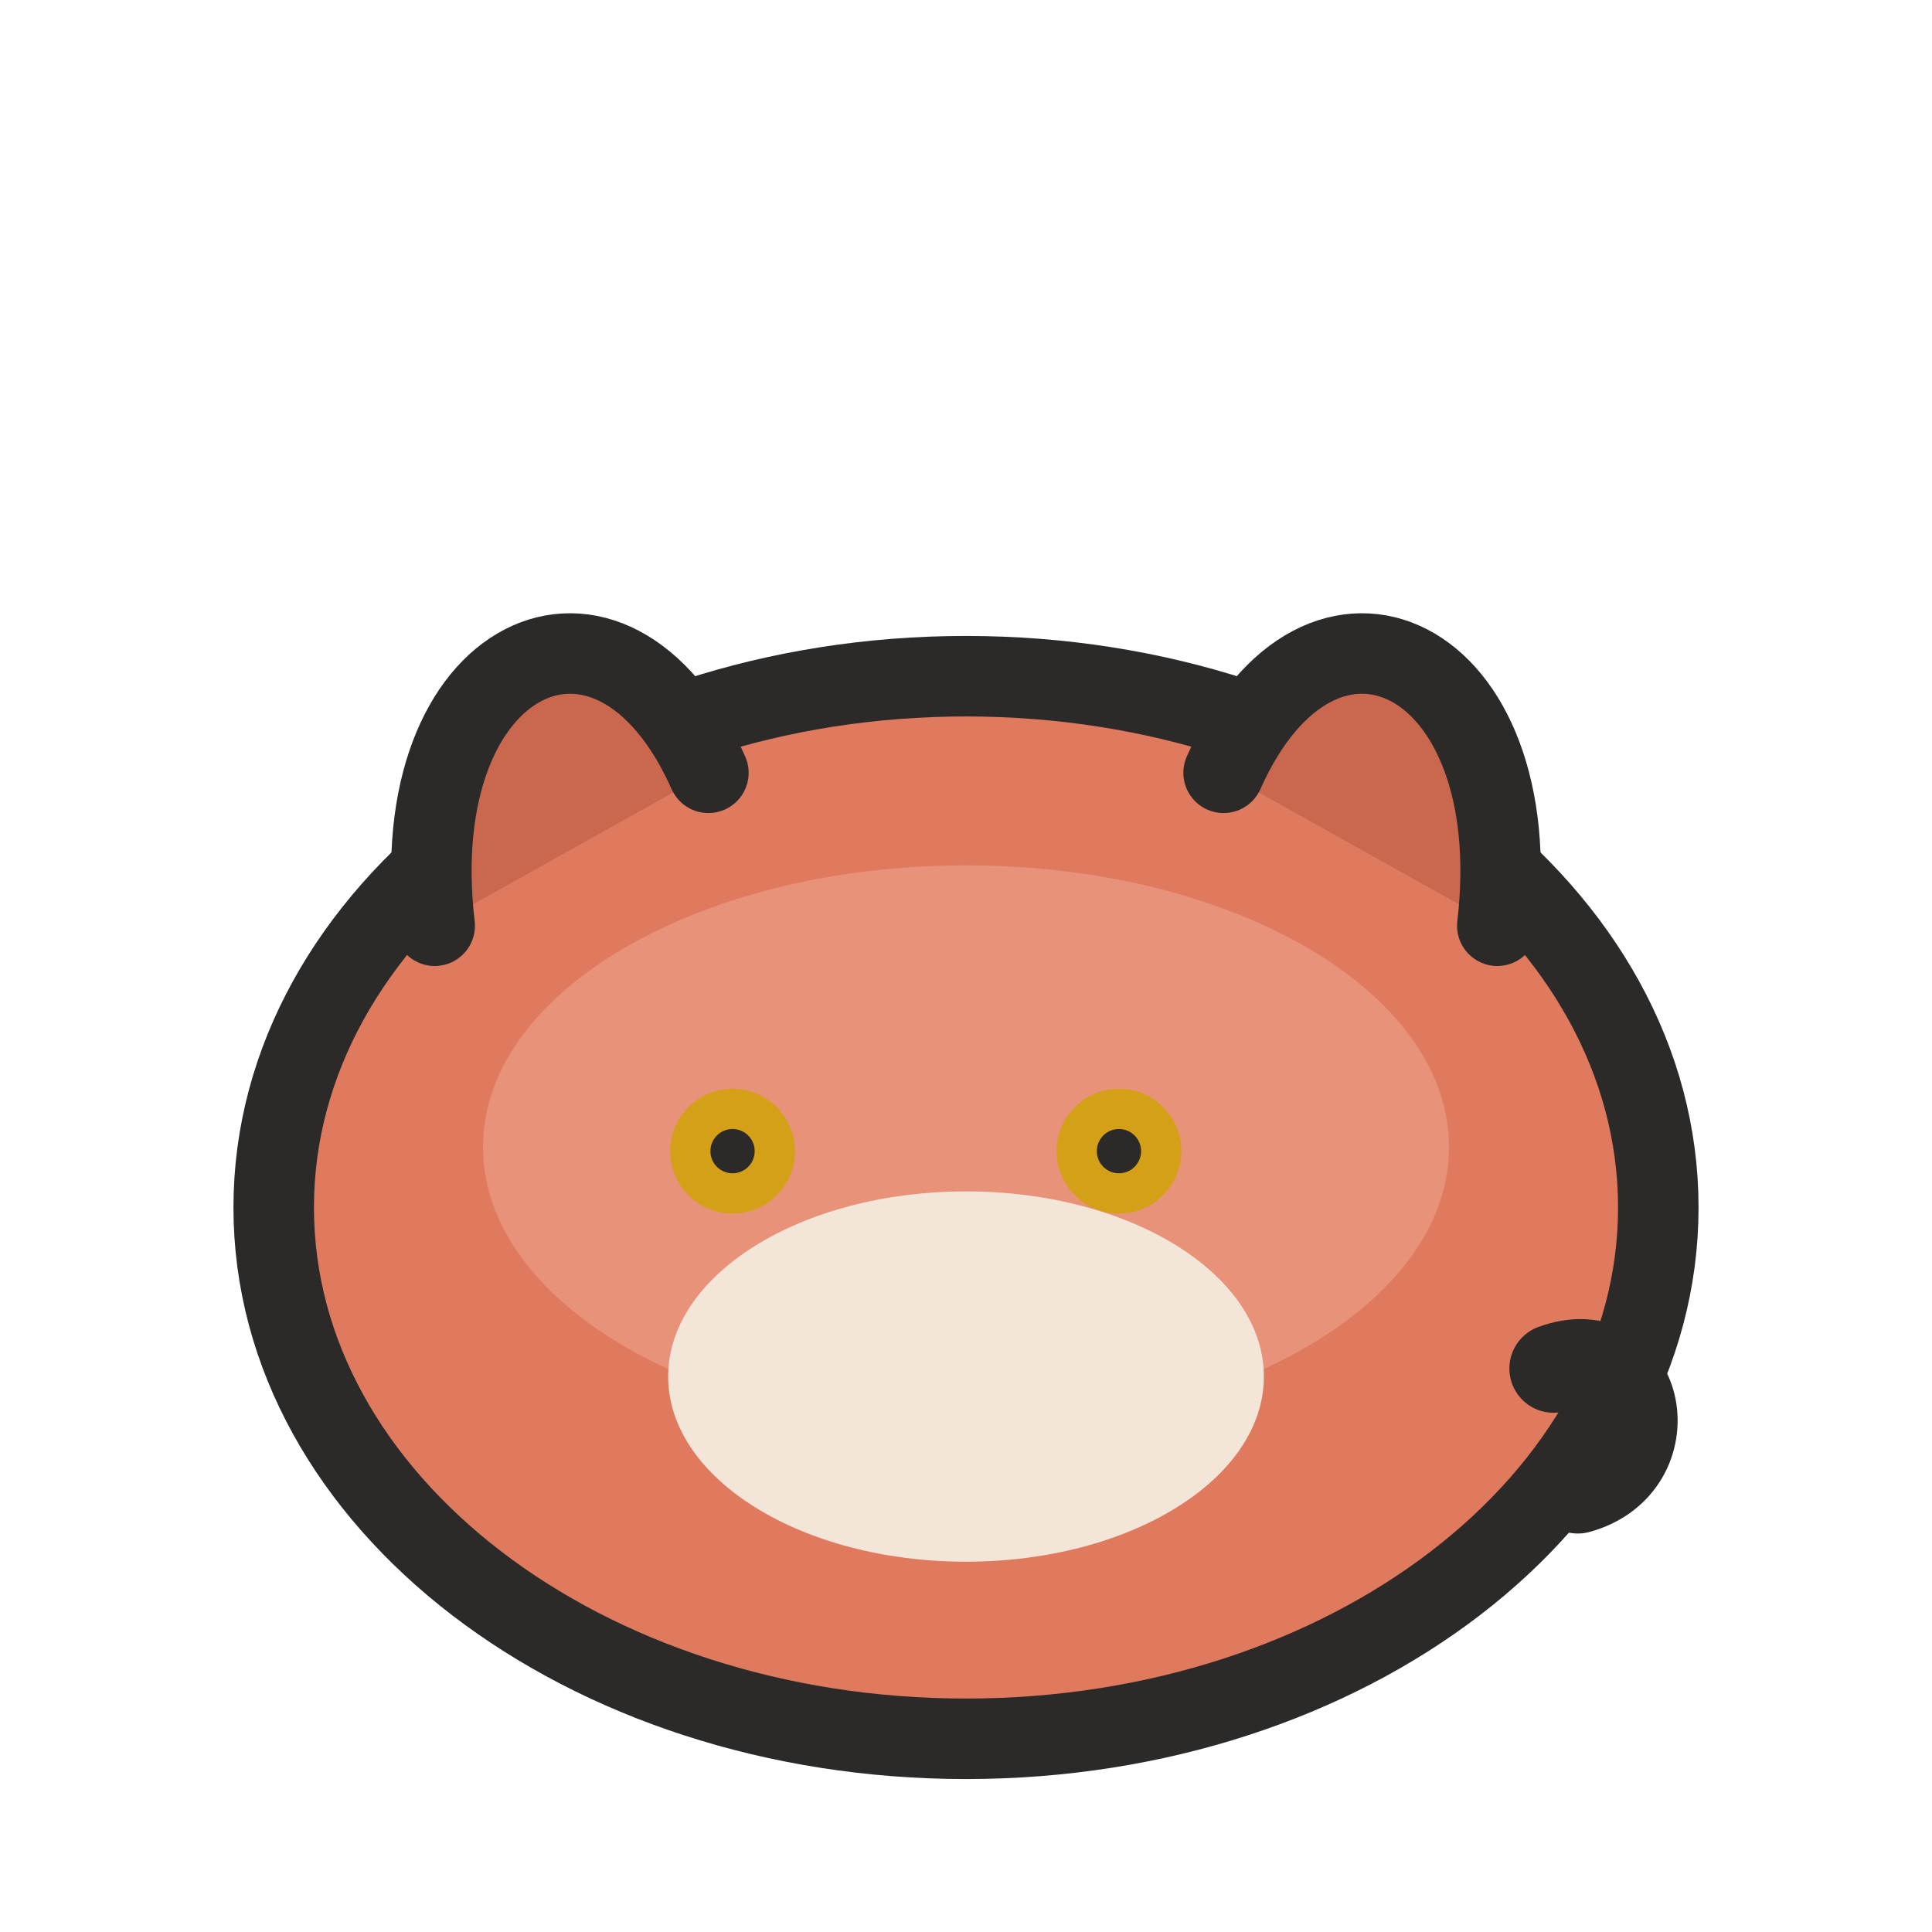
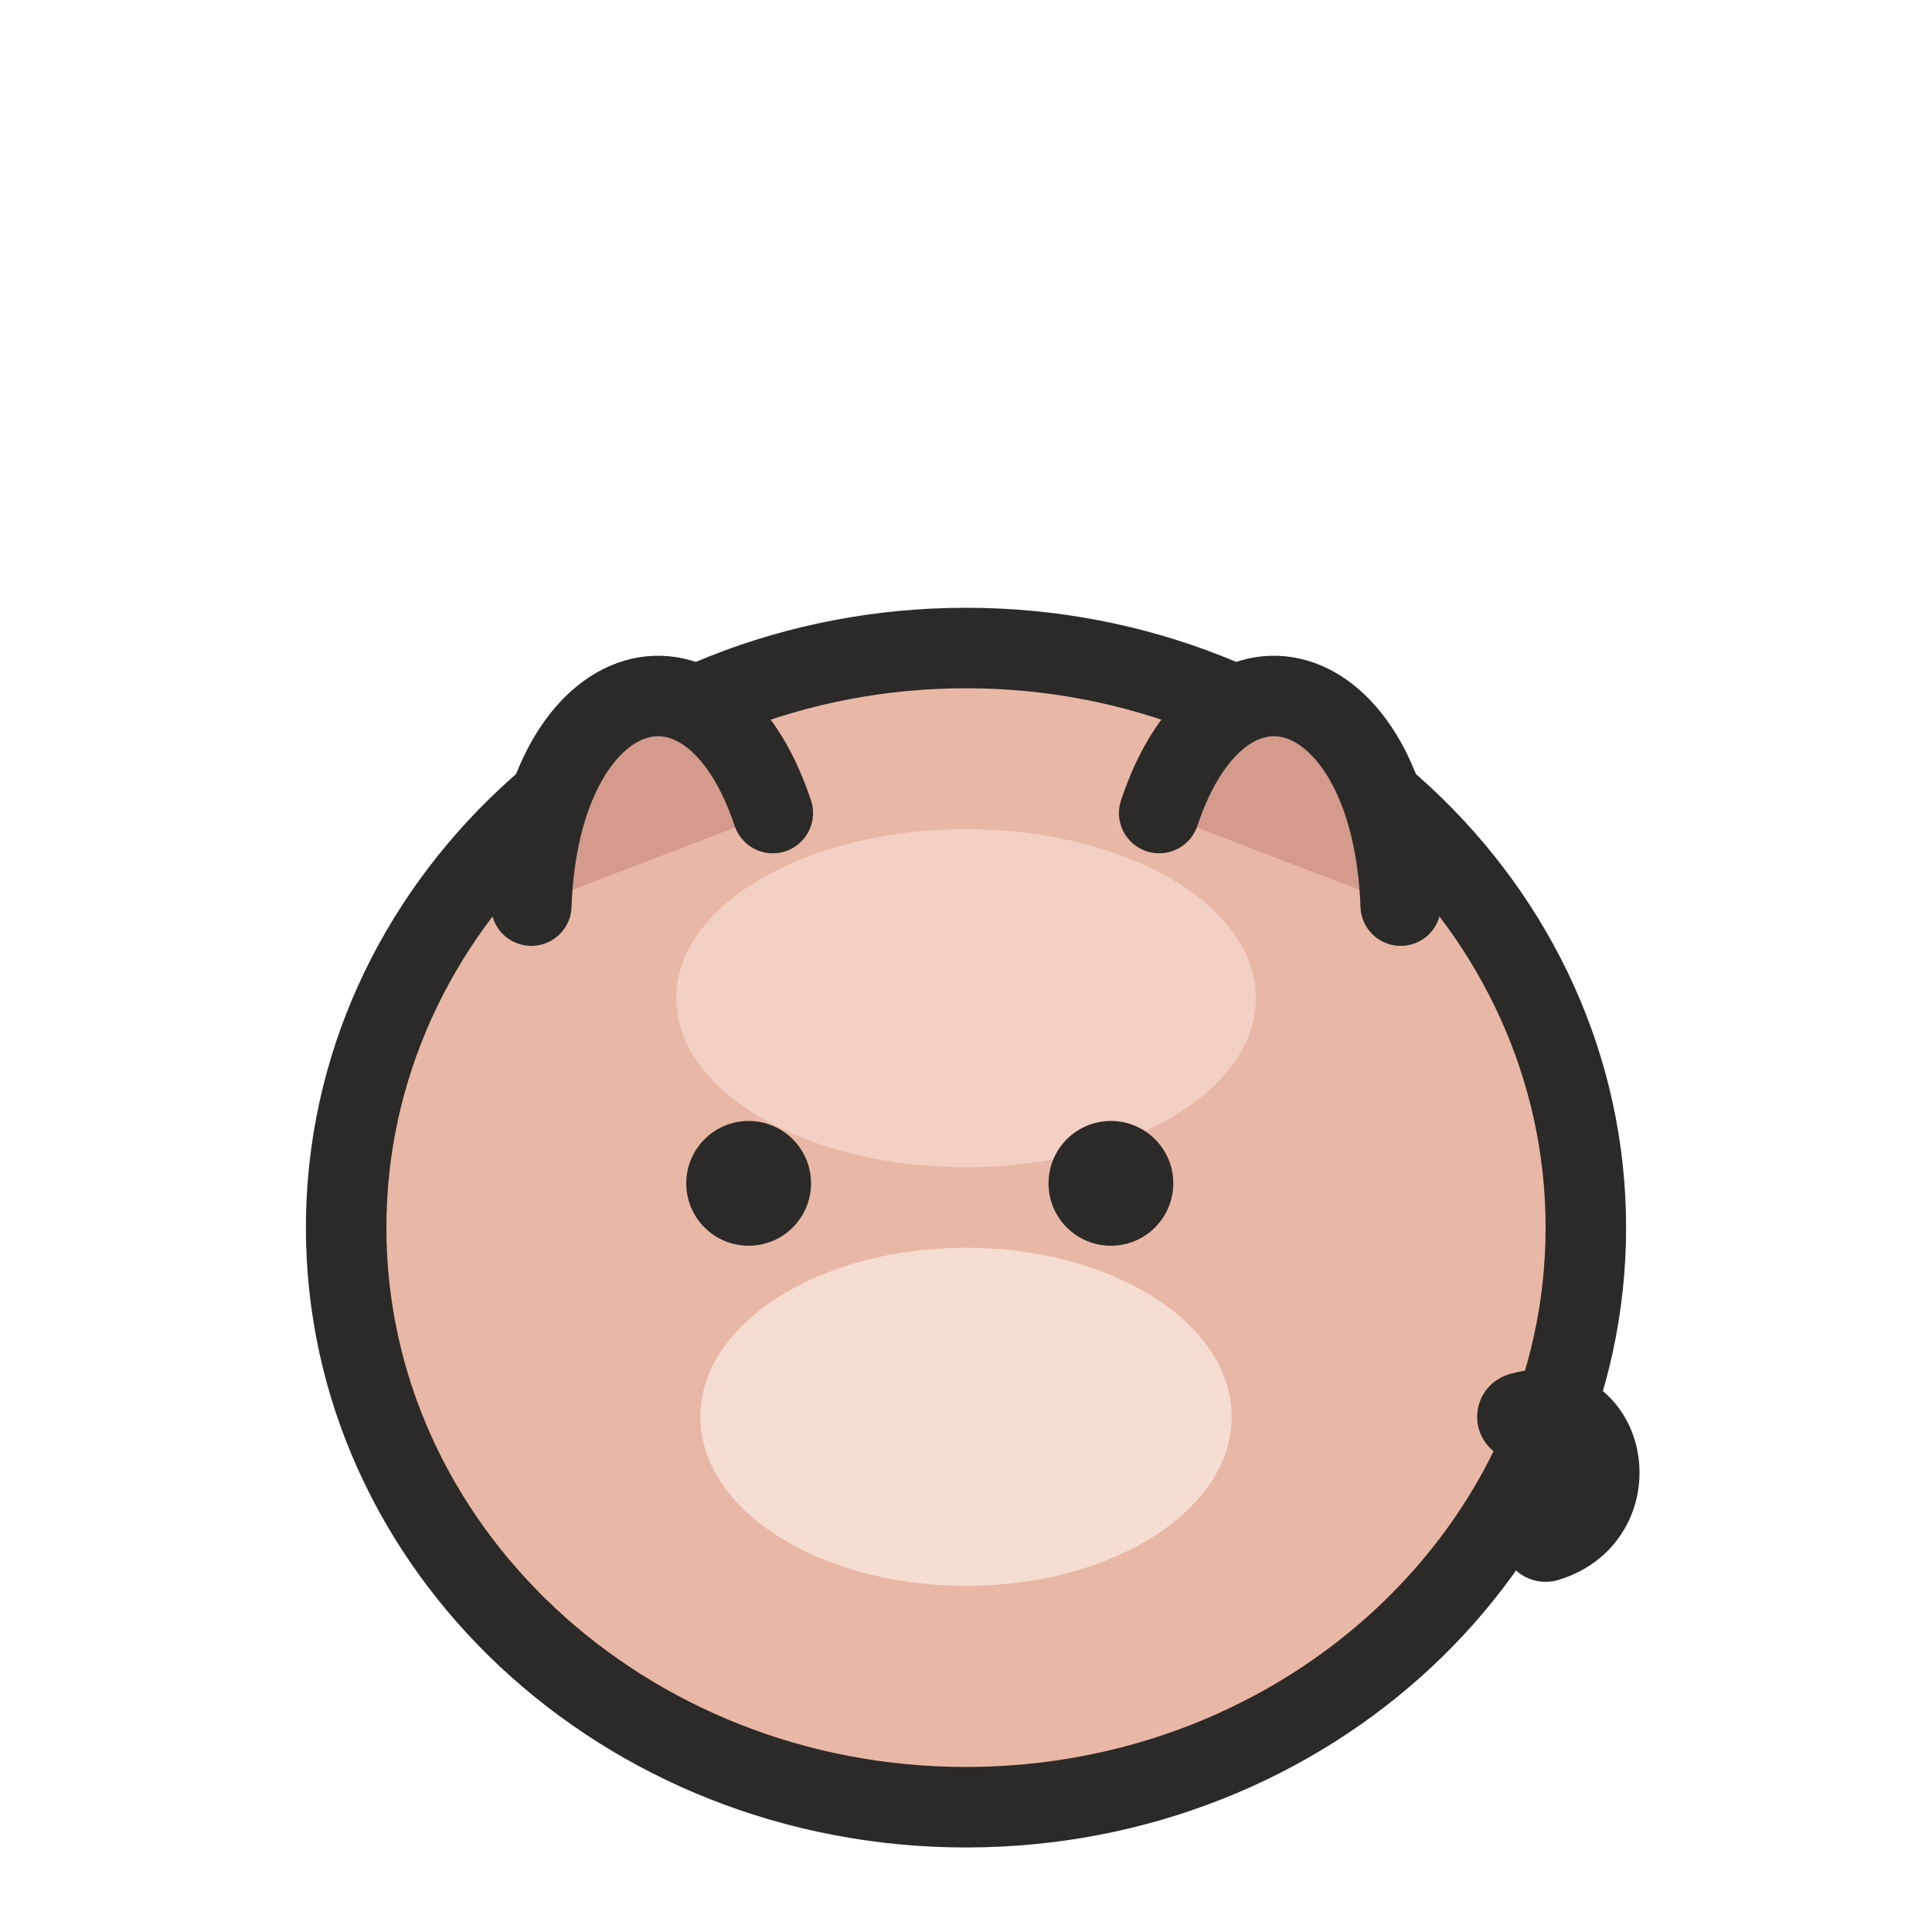
<svg xmlns="http://www.w3.org/2000/svg" width="48" height="48" viewBox="0 0 48 48" fill="none">
-   <ellipse cx="24" cy="30" rx="17.2" ry="13.2" fill="#E07A5F" stroke="#2B2A28" stroke-width="2" stroke-linejoin="round" />
-   <ellipse cx="24" cy="28.5" rx="12" ry="7" fill="#E8927A" />
-   <path d="M10.8 23 C10 16.2 15.2 13.8 17.6 19.2" fill="#C9684E" stroke="#2B2A28" stroke-width="2" stroke-linecap="round" stroke-linejoin="round" />
-   <path d="M37.2 23 C38 16.2 32.8 13.8 30.4 19.2" fill="#C9684E" stroke="#2B2A28" stroke-width="2" stroke-linecap="round" stroke-linejoin="round" />
-   <ellipse cx="24" cy="34.2" rx="7.4" ry="4.6" fill="#F3E6D8" />
-   <circle cx="18.2" cy="28.6" r="1.55" fill="#D4A017" />
-   <circle cx="27.8" cy="28.6" r="1.55" fill="#D4A017" />
-   <circle cx="18.2" cy="28.6" r="0.55" fill="#2B2A28" />
-   <circle cx="27.8" cy="28.6" r="0.55" fill="#2B2A28" />
-   <path d="M38.6 34 C40.8 33.2 41.4 36.4 39.2 37" fill="none" stroke="#2B2A28" stroke-width="2.2" stroke-linecap="round" />
+   <ellipse cx="24" cy="30.5" rx="15.4" ry="14.4" fill="#E9B7A6" stroke="#2B2A28" stroke-width="2" stroke-linejoin="round" />
+   <ellipse cx="24" cy="24.8" rx="7.2" ry="4.2" fill="#F3D0C4" />
+   <path d="M13.2 22.5 C13.4 16.8 17.6 15.4 19.2 20.2" fill="#D49A8C" stroke="#2B2A28" stroke-width="2" stroke-linecap="round" stroke-linejoin="round" />
+   <path d="M34.8 22.5 C34.6 16.8 30.4 15.4 28.8 20.2" fill="#D49A8C" stroke="#2B2A28" stroke-width="2" stroke-linecap="round" stroke-linejoin="round" />
+   <ellipse cx="24" cy="35.2" rx="6.6" ry="4.2" fill="#F6DDD2" />
+   <circle cx="18.6" cy="29.4" r="1.55" fill="#2B2A28" />
+   <circle cx="27.6" cy="29.4" r="1.55" fill="#2B2A28" />
+   <path d="M37.8 35.2 C39.8 34.6 40.4 37.6 38.4 38.2" fill="none" stroke="#2B2A28" stroke-width="2.2" stroke-linecap="round" />
</svg>
